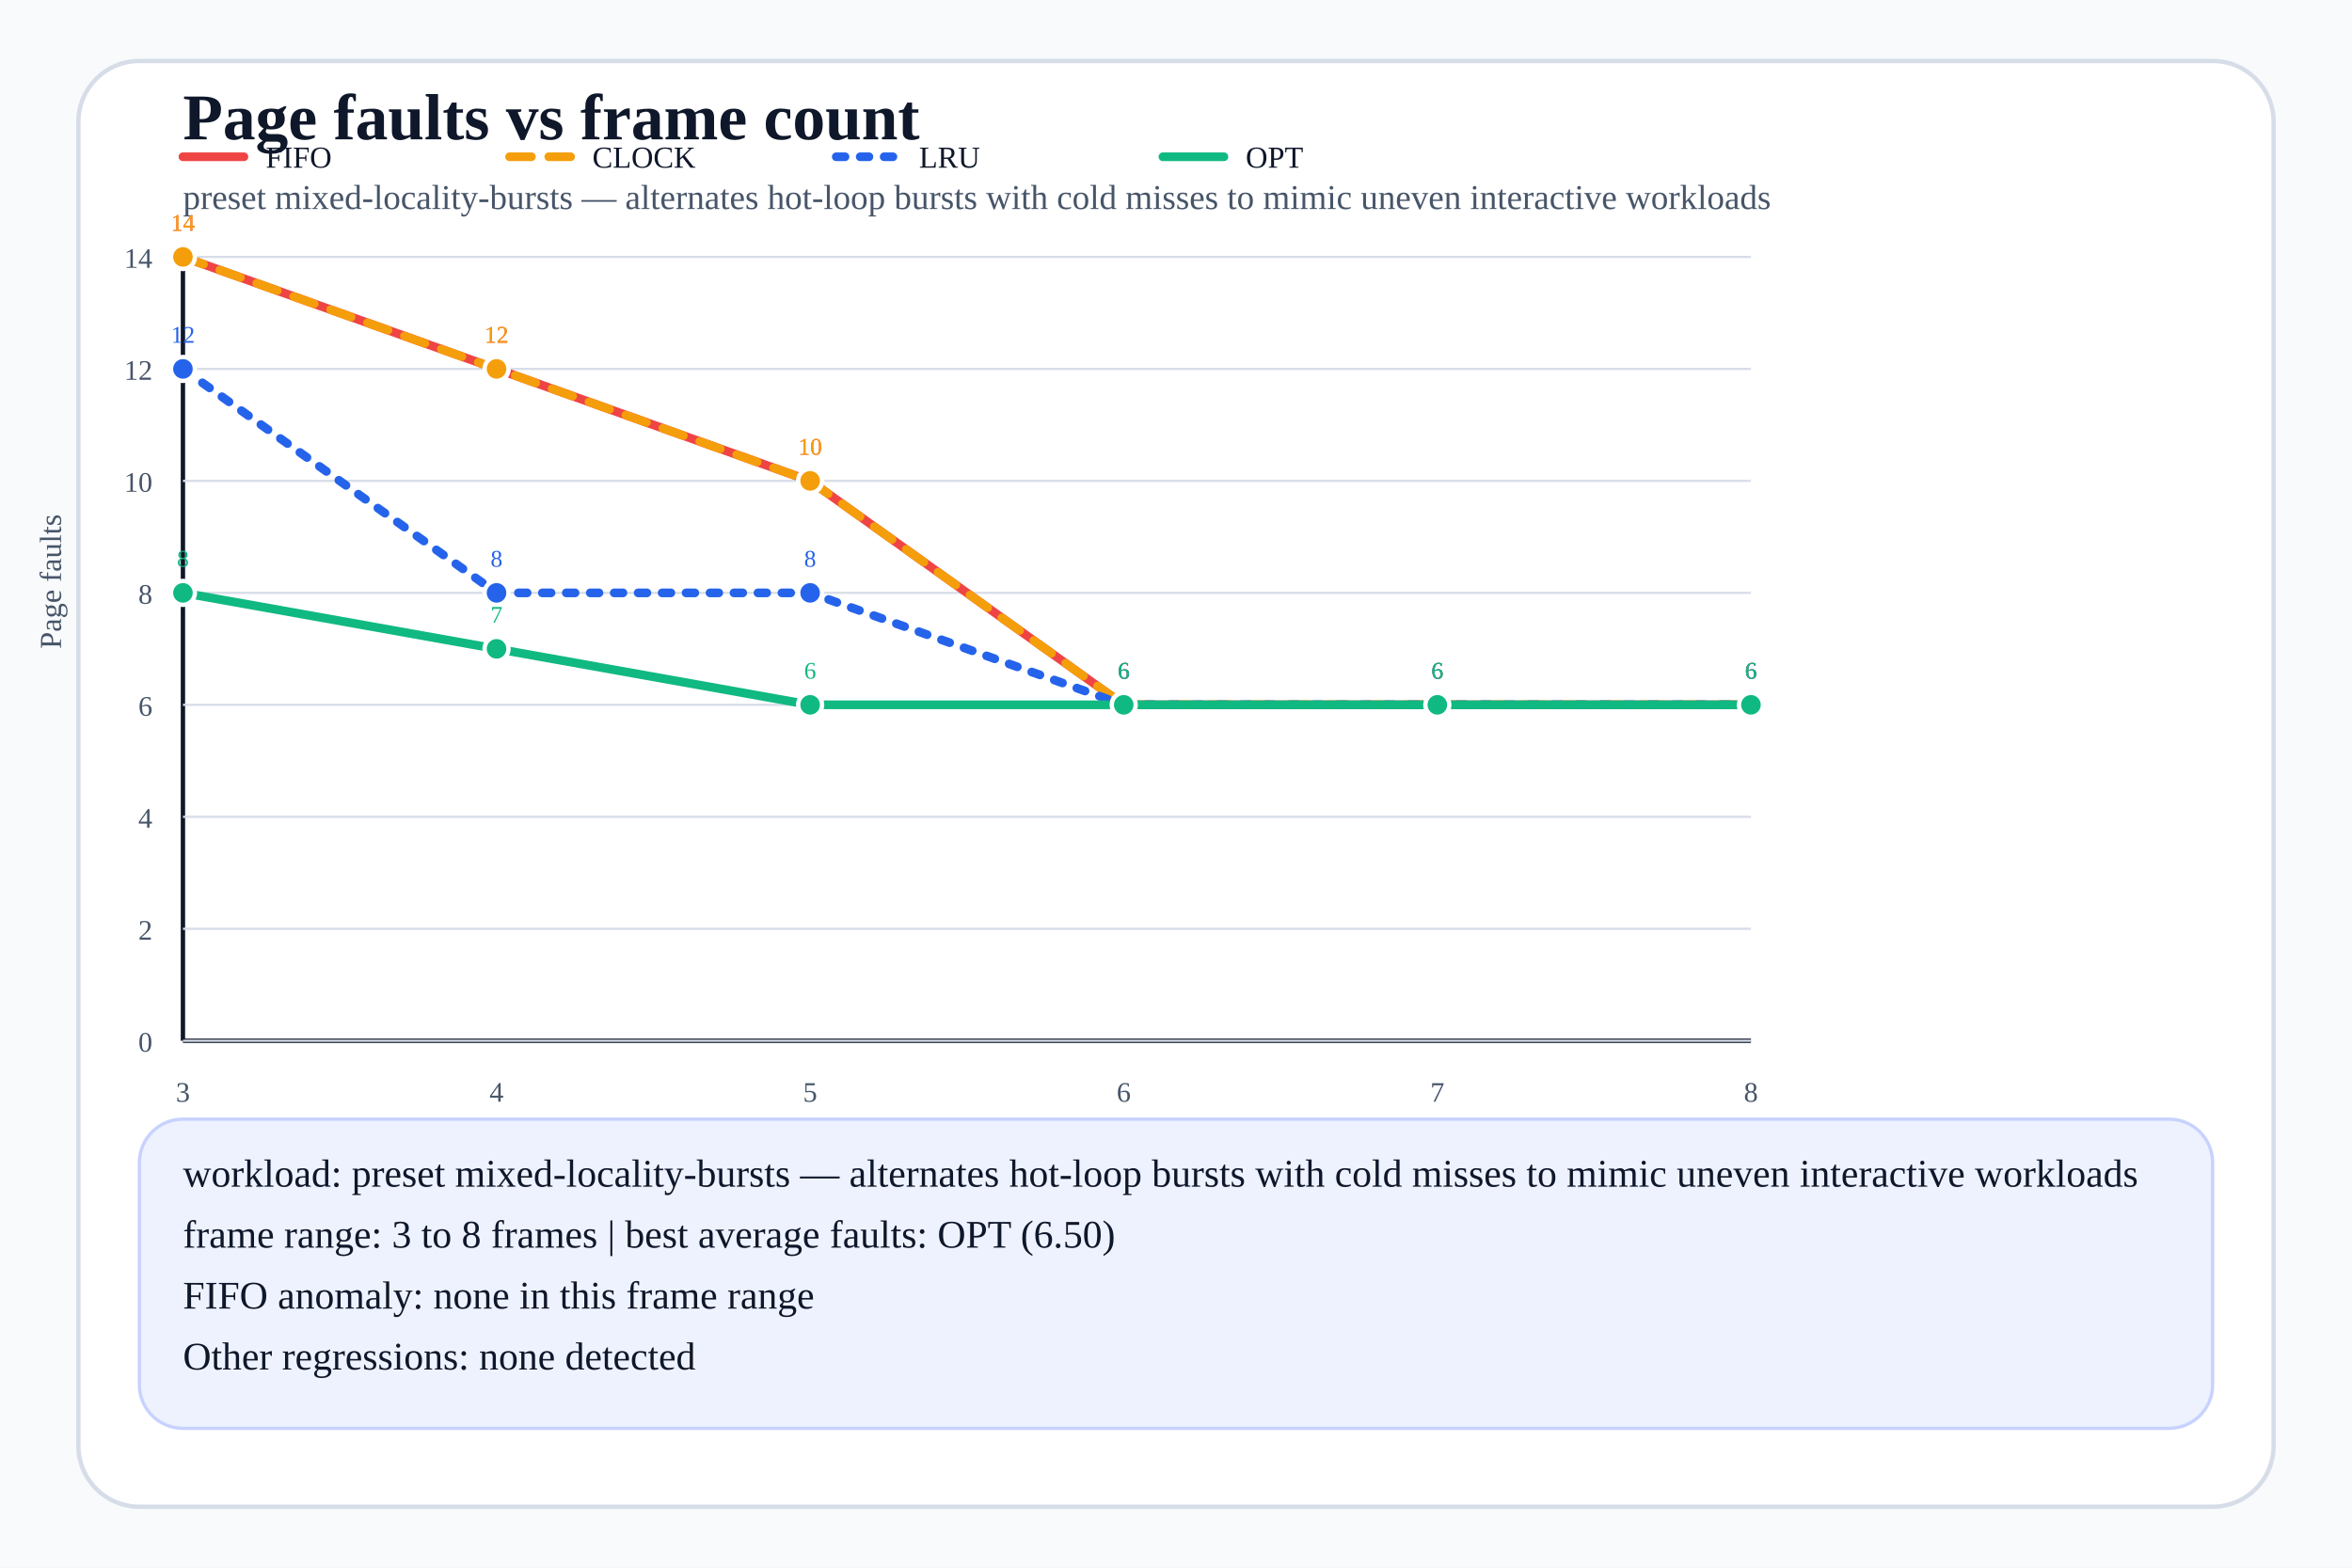
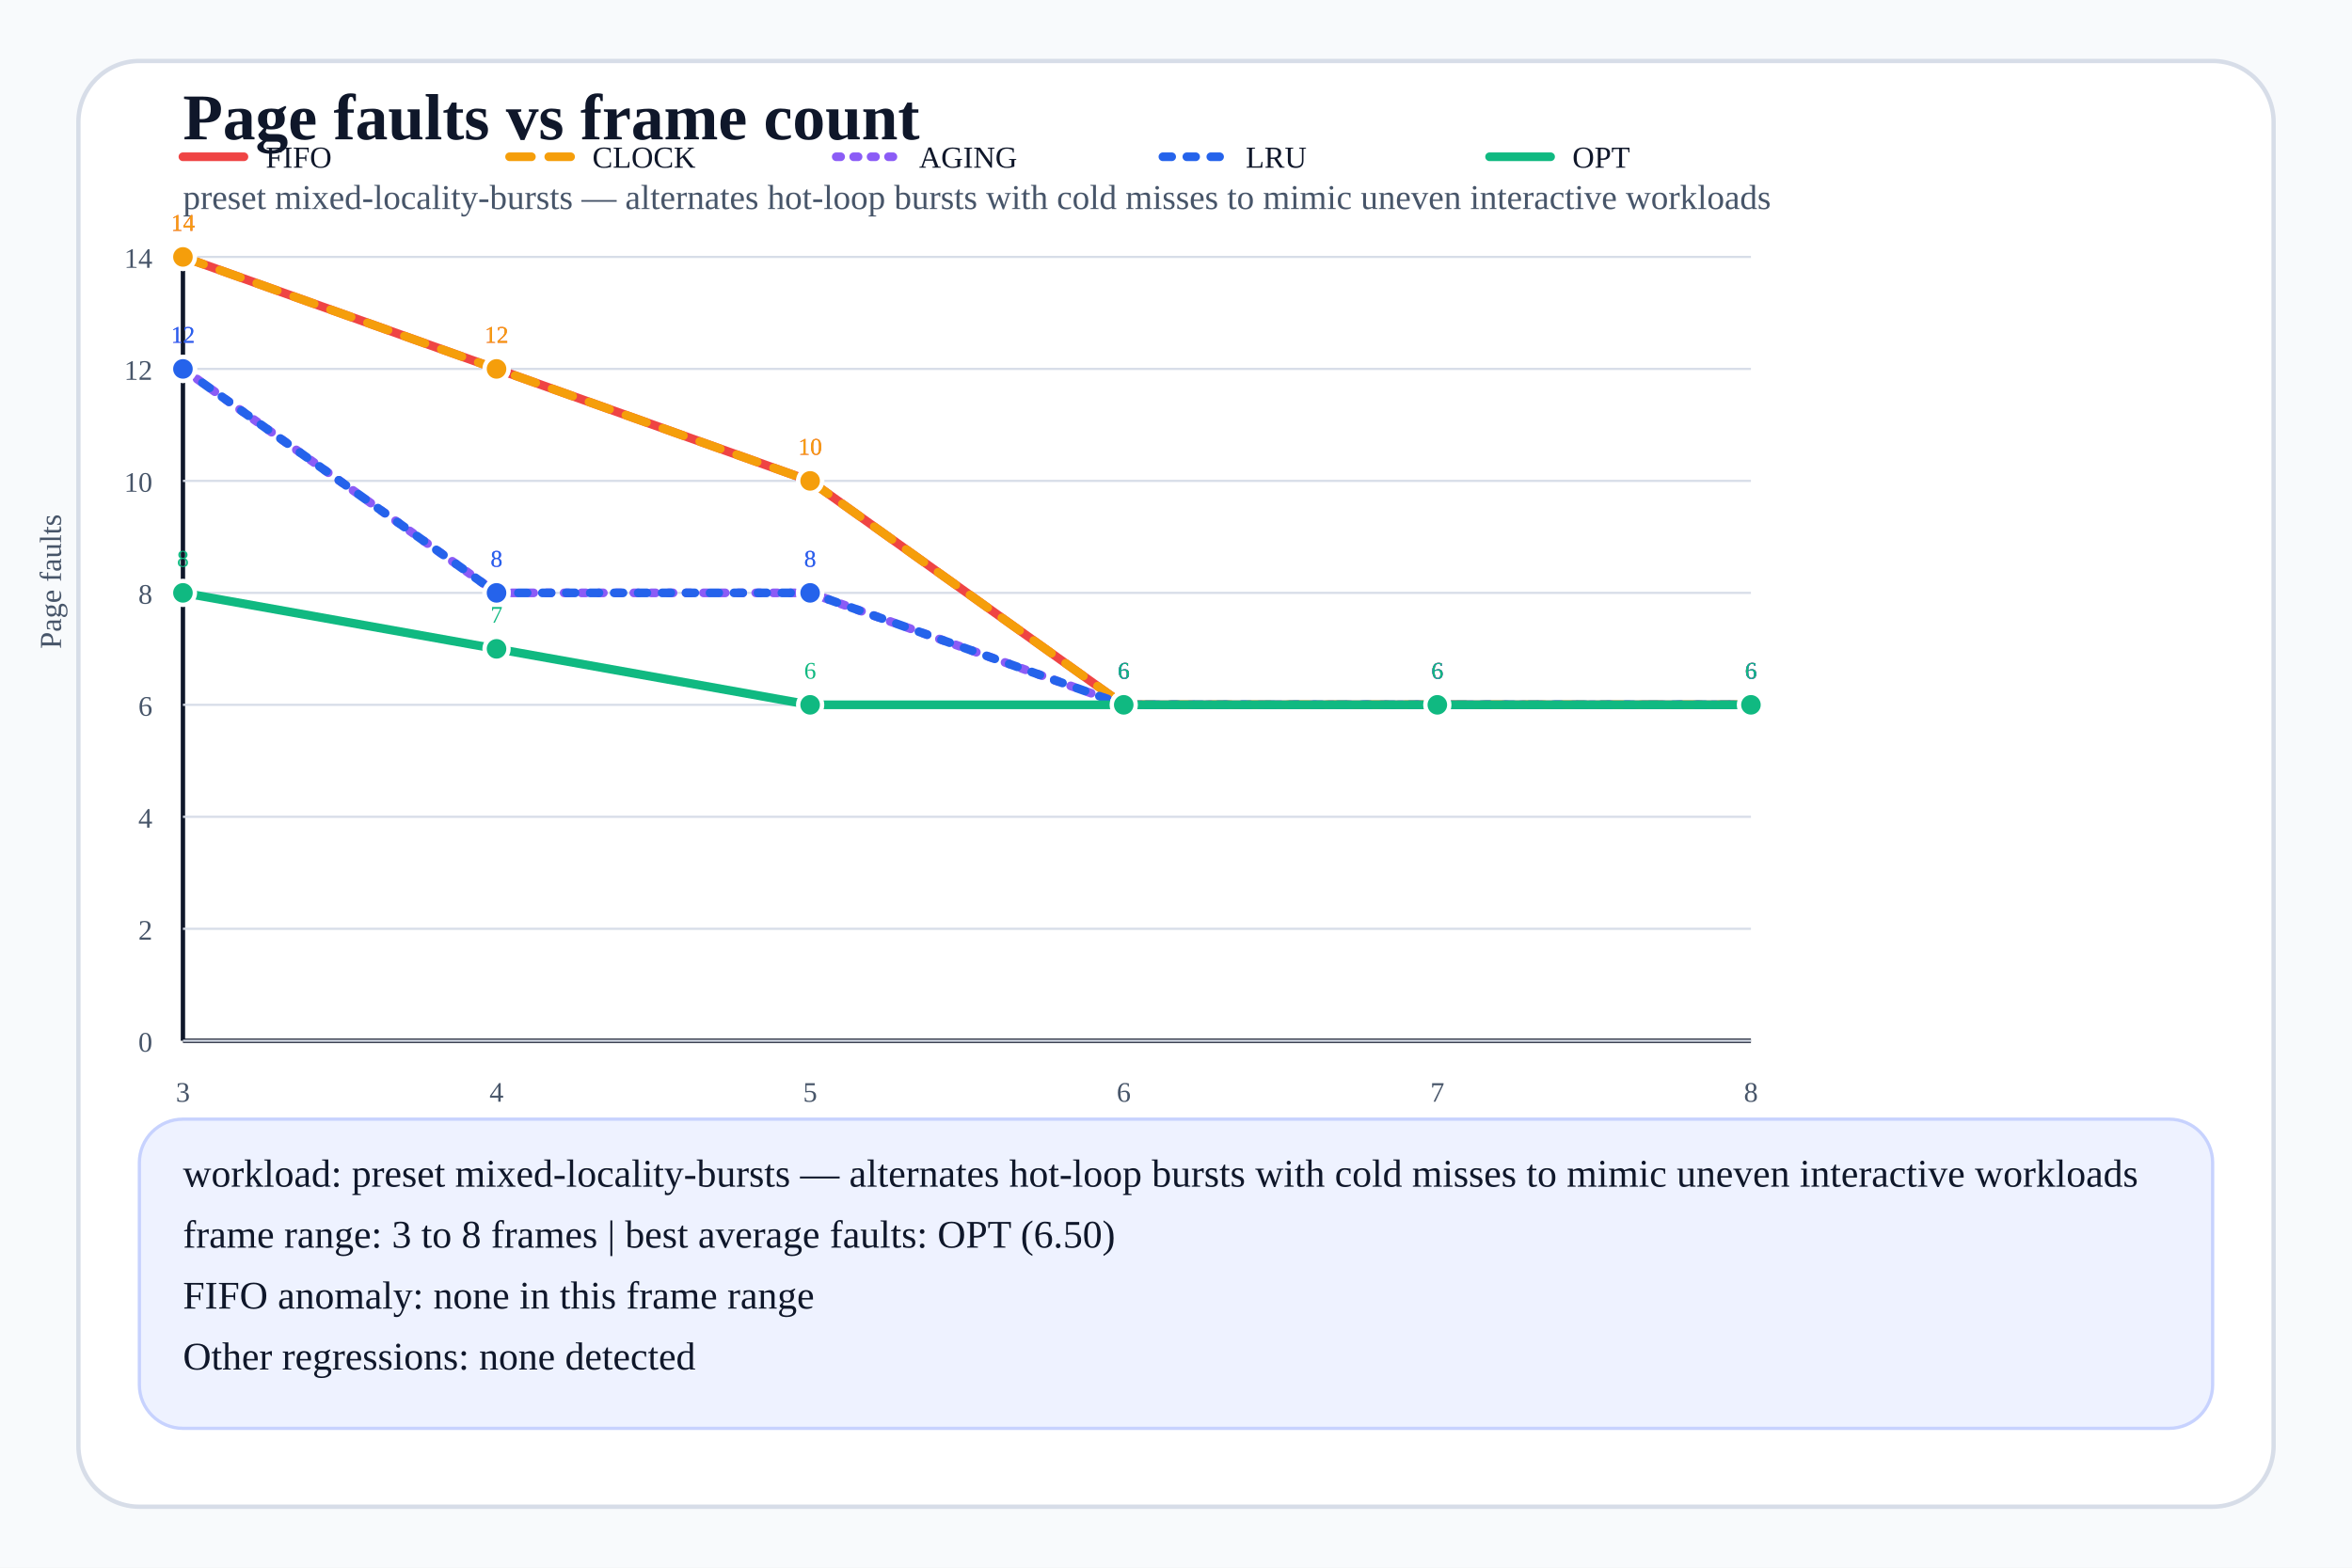
<svg xmlns="http://www.w3.org/2000/svg" width="1080" height="720" viewBox="0 0 1080 720" role="img" aria-labelledby="page-replacement-mixed-locality-bursts-title page-replacement-mixed-locality-bursts-desc">
  <rect width="100%" height="100%" fill="#f8fafc" />
  <rect x="36" y="28" width="1008" height="664" rx="28" fill="#ffffff" stroke="#d7dde8" stroke-width="2" />
  <text x="84" y="64" font-size="30" font-weight="700" fill="#0f172a">Page faults vs frame count</text>
  <text x="84" y="96" font-size="16" fill="#475569">preset mixed-locality-bursts — alternates hot-loop bursts with cold misses to mimic uneven interactive workloads</text>
  <line x1="84" y1="72" x2="112" y2="72" stroke="#ef4444" stroke-width="4" stroke-linecap="round" />
  <text x="122" y="77" font-size="14" fill="#0f172a">FIFO</text>
  <line x1="234" y1="72" x2="262" y2="72" stroke="#f59e0b" stroke-width="4" stroke-linecap="round" stroke-dasharray="10 8" />
  <text x="272" y="77" font-size="14" fill="#0f172a">CLOCK</text>
-   <line x1="384" y1="72" x2="412" y2="72" stroke="#2563eb" stroke-width="4" stroke-linecap="round" stroke-dasharray="4 7" />
-   <text x="422" y="77" font-size="14" fill="#0f172a">LRU</text>
-   <line x1="534" y1="72" x2="562" y2="72" stroke="#10b981" stroke-width="4" stroke-linecap="round" />
-   <text x="572" y="77" font-size="14" fill="#0f172a">OPT</text>
+   <line x1="384" y1="72" x2="412" y2="72" stroke="#8b5cf6" stroke-width="4" stroke-linecap="round" stroke-dasharray="2 6" />
+   <text x="422" y="77" font-size="14" fill="#0f172a">AGING</text>
+   <line x1="534" y1="72" x2="562" y2="72" stroke="#2563eb" stroke-width="4" stroke-linecap="round" stroke-dasharray="4 7" />
+   <text x="572" y="77" font-size="14" fill="#0f172a">LRU</text>
+   <line x1="684" y1="72" x2="712" y2="72" stroke="#10b981" stroke-width="4" stroke-linecap="round" />
+   <text x="722" y="77" font-size="14" fill="#0f172a">OPT</text>
  <line x1="84" y1="118" x2="84" y2="478" stroke="#0f172a" stroke-width="2" />
  <line x1="84" y1="478" x2="804" y2="478" stroke="#0f172a" stroke-width="2" />
  <line x1="84" y1="478.00" x2="804" y2="478.00" stroke="#d7dde8" stroke-width="1" />
  <text x="70" y="483.00" font-size="13" text-anchor="end" fill="#475569">0</text>
  <line x1="84" y1="426.57" x2="804" y2="426.57" stroke="#d7dde8" stroke-width="1" />
  <text x="70" y="431.57" font-size="13" text-anchor="end" fill="#475569">2</text>
  <line x1="84" y1="375.14" x2="804" y2="375.14" stroke="#d7dde8" stroke-width="1" />
  <text x="70" y="380.14" font-size="13" text-anchor="end" fill="#475569">4</text>
  <line x1="84" y1="323.71" x2="804" y2="323.71" stroke="#d7dde8" stroke-width="1" />
  <text x="70" y="328.71" font-size="13" text-anchor="end" fill="#475569">6</text>
  <line x1="84" y1="272.29" x2="804" y2="272.29" stroke="#d7dde8" stroke-width="1" />
  <text x="70" y="277.29" font-size="13" text-anchor="end" fill="#475569">8</text>
  <line x1="84" y1="220.86" x2="804" y2="220.86" stroke="#d7dde8" stroke-width="1" />
  <text x="70" y="225.86" font-size="13" text-anchor="end" fill="#475569">10</text>
  <line x1="84" y1="169.43" x2="804" y2="169.43" stroke="#d7dde8" stroke-width="1" />
  <text x="70" y="174.43" font-size="13" text-anchor="end" fill="#475569">12</text>
  <line x1="84" y1="118.00" x2="804" y2="118.00" stroke="#d7dde8" stroke-width="1" />
  <text x="70" y="123.00" font-size="13" text-anchor="end" fill="#475569">14</text>
  <text x="84.00" y="506" font-size="13" text-anchor="middle" fill="#475569">3</text>
  <text x="228.00" y="506" font-size="13" text-anchor="middle" fill="#475569">4</text>
  <text x="372.00" y="506" font-size="13" text-anchor="middle" fill="#475569">5</text>
  <text x="516.00" y="506" font-size="13" text-anchor="middle" fill="#475569">6</text>
  <text x="660.00" y="506" font-size="13" text-anchor="middle" fill="#475569">7</text>
  <text x="804.00" y="506" font-size="13" text-anchor="middle" fill="#475569">8</text>
  <text x="444.00" y="534" font-size="14" text-anchor="middle" fill="#475569">Frames</text>
  <text x="28" y="298.00" font-size="14" fill="#475569" transform="rotate(-90 28 298.00)">Page faults</text>
  <polyline fill="none" stroke="#ef4444" stroke-width="4" stroke-linecap="round" stroke-linejoin="round" points="84.00,118.00 228.00,169.43 372.00,220.86 516.00,323.71 660.00,323.71 804.00,323.71" />
  <circle cx="84.00" cy="118.00" r="5.5" fill="#ef4444" stroke="#ffffff" stroke-width="2" />
  <text x="84.00" y="106.00" font-size="11" text-anchor="middle" fill="#ef4444">14</text>
  <circle cx="228.00" cy="169.43" r="5.5" fill="#ef4444" stroke="#ffffff" stroke-width="2" />
  <text x="228.00" y="157.43" font-size="11" text-anchor="middle" fill="#ef4444">12</text>
  <circle cx="372.00" cy="220.86" r="5.5" fill="#ef4444" stroke="#ffffff" stroke-width="2" />
  <text x="372.00" y="208.86" font-size="11" text-anchor="middle" fill="#ef4444">10</text>
  <circle cx="516.00" cy="323.71" r="5.5" fill="#ef4444" stroke="#ffffff" stroke-width="2" />
  <text x="516.00" y="311.71" font-size="11" text-anchor="middle" fill="#ef4444">6</text>
  <circle cx="660.00" cy="323.71" r="5.5" fill="#ef4444" stroke="#ffffff" stroke-width="2" />
  <text x="660.00" y="311.71" font-size="11" text-anchor="middle" fill="#ef4444">6</text>
  <circle cx="804.00" cy="323.71" r="5.5" fill="#ef4444" stroke="#ffffff" stroke-width="2" />
  <text x="804.00" y="311.71" font-size="11" text-anchor="middle" fill="#ef4444">6</text>
  <polyline fill="none" stroke="#f59e0b" stroke-width="4" stroke-linecap="round" stroke-linejoin="round" points="84.00,118.00 228.00,169.43 372.00,220.86 516.00,323.71 660.00,323.71 804.00,323.71" stroke-dasharray="10 8" />
  <circle cx="84.00" cy="118.00" r="5.5" fill="#f59e0b" stroke="#ffffff" stroke-width="2" />
  <text x="84.00" y="106.00" font-size="11" text-anchor="middle" fill="#f59e0b">14</text>
  <circle cx="228.00" cy="169.43" r="5.5" fill="#f59e0b" stroke="#ffffff" stroke-width="2" />
  <text x="228.00" y="157.43" font-size="11" text-anchor="middle" fill="#f59e0b">12</text>
  <circle cx="372.00" cy="220.86" r="5.5" fill="#f59e0b" stroke="#ffffff" stroke-width="2" />
  <text x="372.00" y="208.86" font-size="11" text-anchor="middle" fill="#f59e0b">10</text>
  <circle cx="516.00" cy="323.71" r="5.5" fill="#f59e0b" stroke="#ffffff" stroke-width="2" />
  <text x="516.00" y="311.71" font-size="11" text-anchor="middle" fill="#f59e0b">6</text>
  <circle cx="660.00" cy="323.71" r="5.5" fill="#f59e0b" stroke="#ffffff" stroke-width="2" />
  <text x="660.00" y="311.71" font-size="11" text-anchor="middle" fill="#f59e0b">6</text>
  <circle cx="804.00" cy="323.71" r="5.5" fill="#f59e0b" stroke="#ffffff" stroke-width="2" />
  <text x="804.00" y="311.71" font-size="11" text-anchor="middle" fill="#f59e0b">6</text>
+   <polyline fill="none" stroke="#8b5cf6" stroke-width="4" stroke-linecap="round" stroke-linejoin="round" points="84.00,169.43 228.00,272.29 372.00,272.29 516.00,323.71 660.00,323.71 804.00,323.71" stroke-dasharray="2 6" />
+   <circle cx="84.00" cy="169.43" r="5.5" fill="#8b5cf6" stroke="#ffffff" stroke-width="2" />
+   <text x="84.00" y="157.43" font-size="11" text-anchor="middle" fill="#8b5cf6">12</text>
+   <circle cx="228.00" cy="272.29" r="5.5" fill="#8b5cf6" stroke="#ffffff" stroke-width="2" />
+   <text x="228.00" y="260.29" font-size="11" text-anchor="middle" fill="#8b5cf6">8</text>
+   <circle cx="372.00" cy="272.29" r="5.5" fill="#8b5cf6" stroke="#ffffff" stroke-width="2" />
+   <text x="372.00" y="260.29" font-size="11" text-anchor="middle" fill="#8b5cf6">8</text>
+   <circle cx="516.00" cy="323.71" r="5.5" fill="#8b5cf6" stroke="#ffffff" stroke-width="2" />
+   <text x="516.00" y="311.71" font-size="11" text-anchor="middle" fill="#8b5cf6">6</text>
+   <circle cx="660.00" cy="323.71" r="5.5" fill="#8b5cf6" stroke="#ffffff" stroke-width="2" />
+   <text x="660.00" y="311.71" font-size="11" text-anchor="middle" fill="#8b5cf6">6</text>
+   <circle cx="804.00" cy="323.71" r="5.5" fill="#8b5cf6" stroke="#ffffff" stroke-width="2" />
+   <text x="804.00" y="311.71" font-size="11" text-anchor="middle" fill="#8b5cf6">6</text>
  <polyline fill="none" stroke="#2563eb" stroke-width="4" stroke-linecap="round" stroke-linejoin="round" points="84.00,169.43 228.00,272.29 372.00,272.29 516.00,323.71 660.00,323.71 804.00,323.71" stroke-dasharray="4 7" />
  <circle cx="84.00" cy="169.43" r="5.5" fill="#2563eb" stroke="#ffffff" stroke-width="2" />
  <text x="84.00" y="157.43" font-size="11" text-anchor="middle" fill="#2563eb">12</text>
  <circle cx="228.00" cy="272.29" r="5.5" fill="#2563eb" stroke="#ffffff" stroke-width="2" />
  <text x="228.00" y="260.29" font-size="11" text-anchor="middle" fill="#2563eb">8</text>
  <circle cx="372.00" cy="272.29" r="5.5" fill="#2563eb" stroke="#ffffff" stroke-width="2" />
  <text x="372.00" y="260.29" font-size="11" text-anchor="middle" fill="#2563eb">8</text>
  <circle cx="516.00" cy="323.71" r="5.5" fill="#2563eb" stroke="#ffffff" stroke-width="2" />
  <text x="516.00" y="311.71" font-size="11" text-anchor="middle" fill="#2563eb">6</text>
  <circle cx="660.00" cy="323.71" r="5.5" fill="#2563eb" stroke="#ffffff" stroke-width="2" />
  <text x="660.00" y="311.71" font-size="11" text-anchor="middle" fill="#2563eb">6</text>
  <circle cx="804.00" cy="323.71" r="5.5" fill="#2563eb" stroke="#ffffff" stroke-width="2" />
  <text x="804.00" y="311.71" font-size="11" text-anchor="middle" fill="#2563eb">6</text>
  <polyline fill="none" stroke="#10b981" stroke-width="4" stroke-linecap="round" stroke-linejoin="round" points="84.00,272.29 228.00,298.00 372.00,323.71 516.00,323.71 660.00,323.71 804.00,323.71" />
  <circle cx="84.00" cy="272.29" r="5.5" fill="#10b981" stroke="#ffffff" stroke-width="2" />
  <text x="84.00" y="260.29" font-size="11" text-anchor="middle" fill="#10b981">8</text>
  <circle cx="228.00" cy="298.00" r="5.5" fill="#10b981" stroke="#ffffff" stroke-width="2" />
  <text x="228.00" y="286.00" font-size="11" text-anchor="middle" fill="#10b981">7</text>
  <circle cx="372.00" cy="323.71" r="5.5" fill="#10b981" stroke="#ffffff" stroke-width="2" />
  <text x="372.00" y="311.71" font-size="11" text-anchor="middle" fill="#10b981">6</text>
  <circle cx="516.00" cy="323.71" r="5.5" fill="#10b981" stroke="#ffffff" stroke-width="2" />
  <text x="516.00" y="311.71" font-size="11" text-anchor="middle" fill="#10b981">6</text>
  <circle cx="660.00" cy="323.71" r="5.5" fill="#10b981" stroke="#ffffff" stroke-width="2" />
  <text x="660.00" y="311.71" font-size="11" text-anchor="middle" fill="#10b981">6</text>
  <circle cx="804.00" cy="323.71" r="5.5" fill="#10b981" stroke="#ffffff" stroke-width="2" />
  <text x="804.00" y="311.71" font-size="11" text-anchor="middle" fill="#10b981">6</text>
  <rect x="64" y="514" width="952" height="142" rx="20" fill="#eef2ff" stroke="#c7d2fe" stroke-width="1.5" />
  <text x="84" y="545" font-size="18" fill="#0f172a">workload: preset mixed-locality-bursts — alternates hot-loop bursts with cold misses to mimic uneven interactive workloads</text>
  <text x="84" y="573" font-size="18" fill="#0f172a">frame range: 3 to 8 frames | best average faults: OPT (6.50)</text>
  <text x="84" y="601" font-size="18" fill="#0f172a">FIFO anomaly: none in this frame range</text>
  <text x="84" y="629" font-size="18" fill="#0f172a">Other regressions: none detected</text>
</svg>
